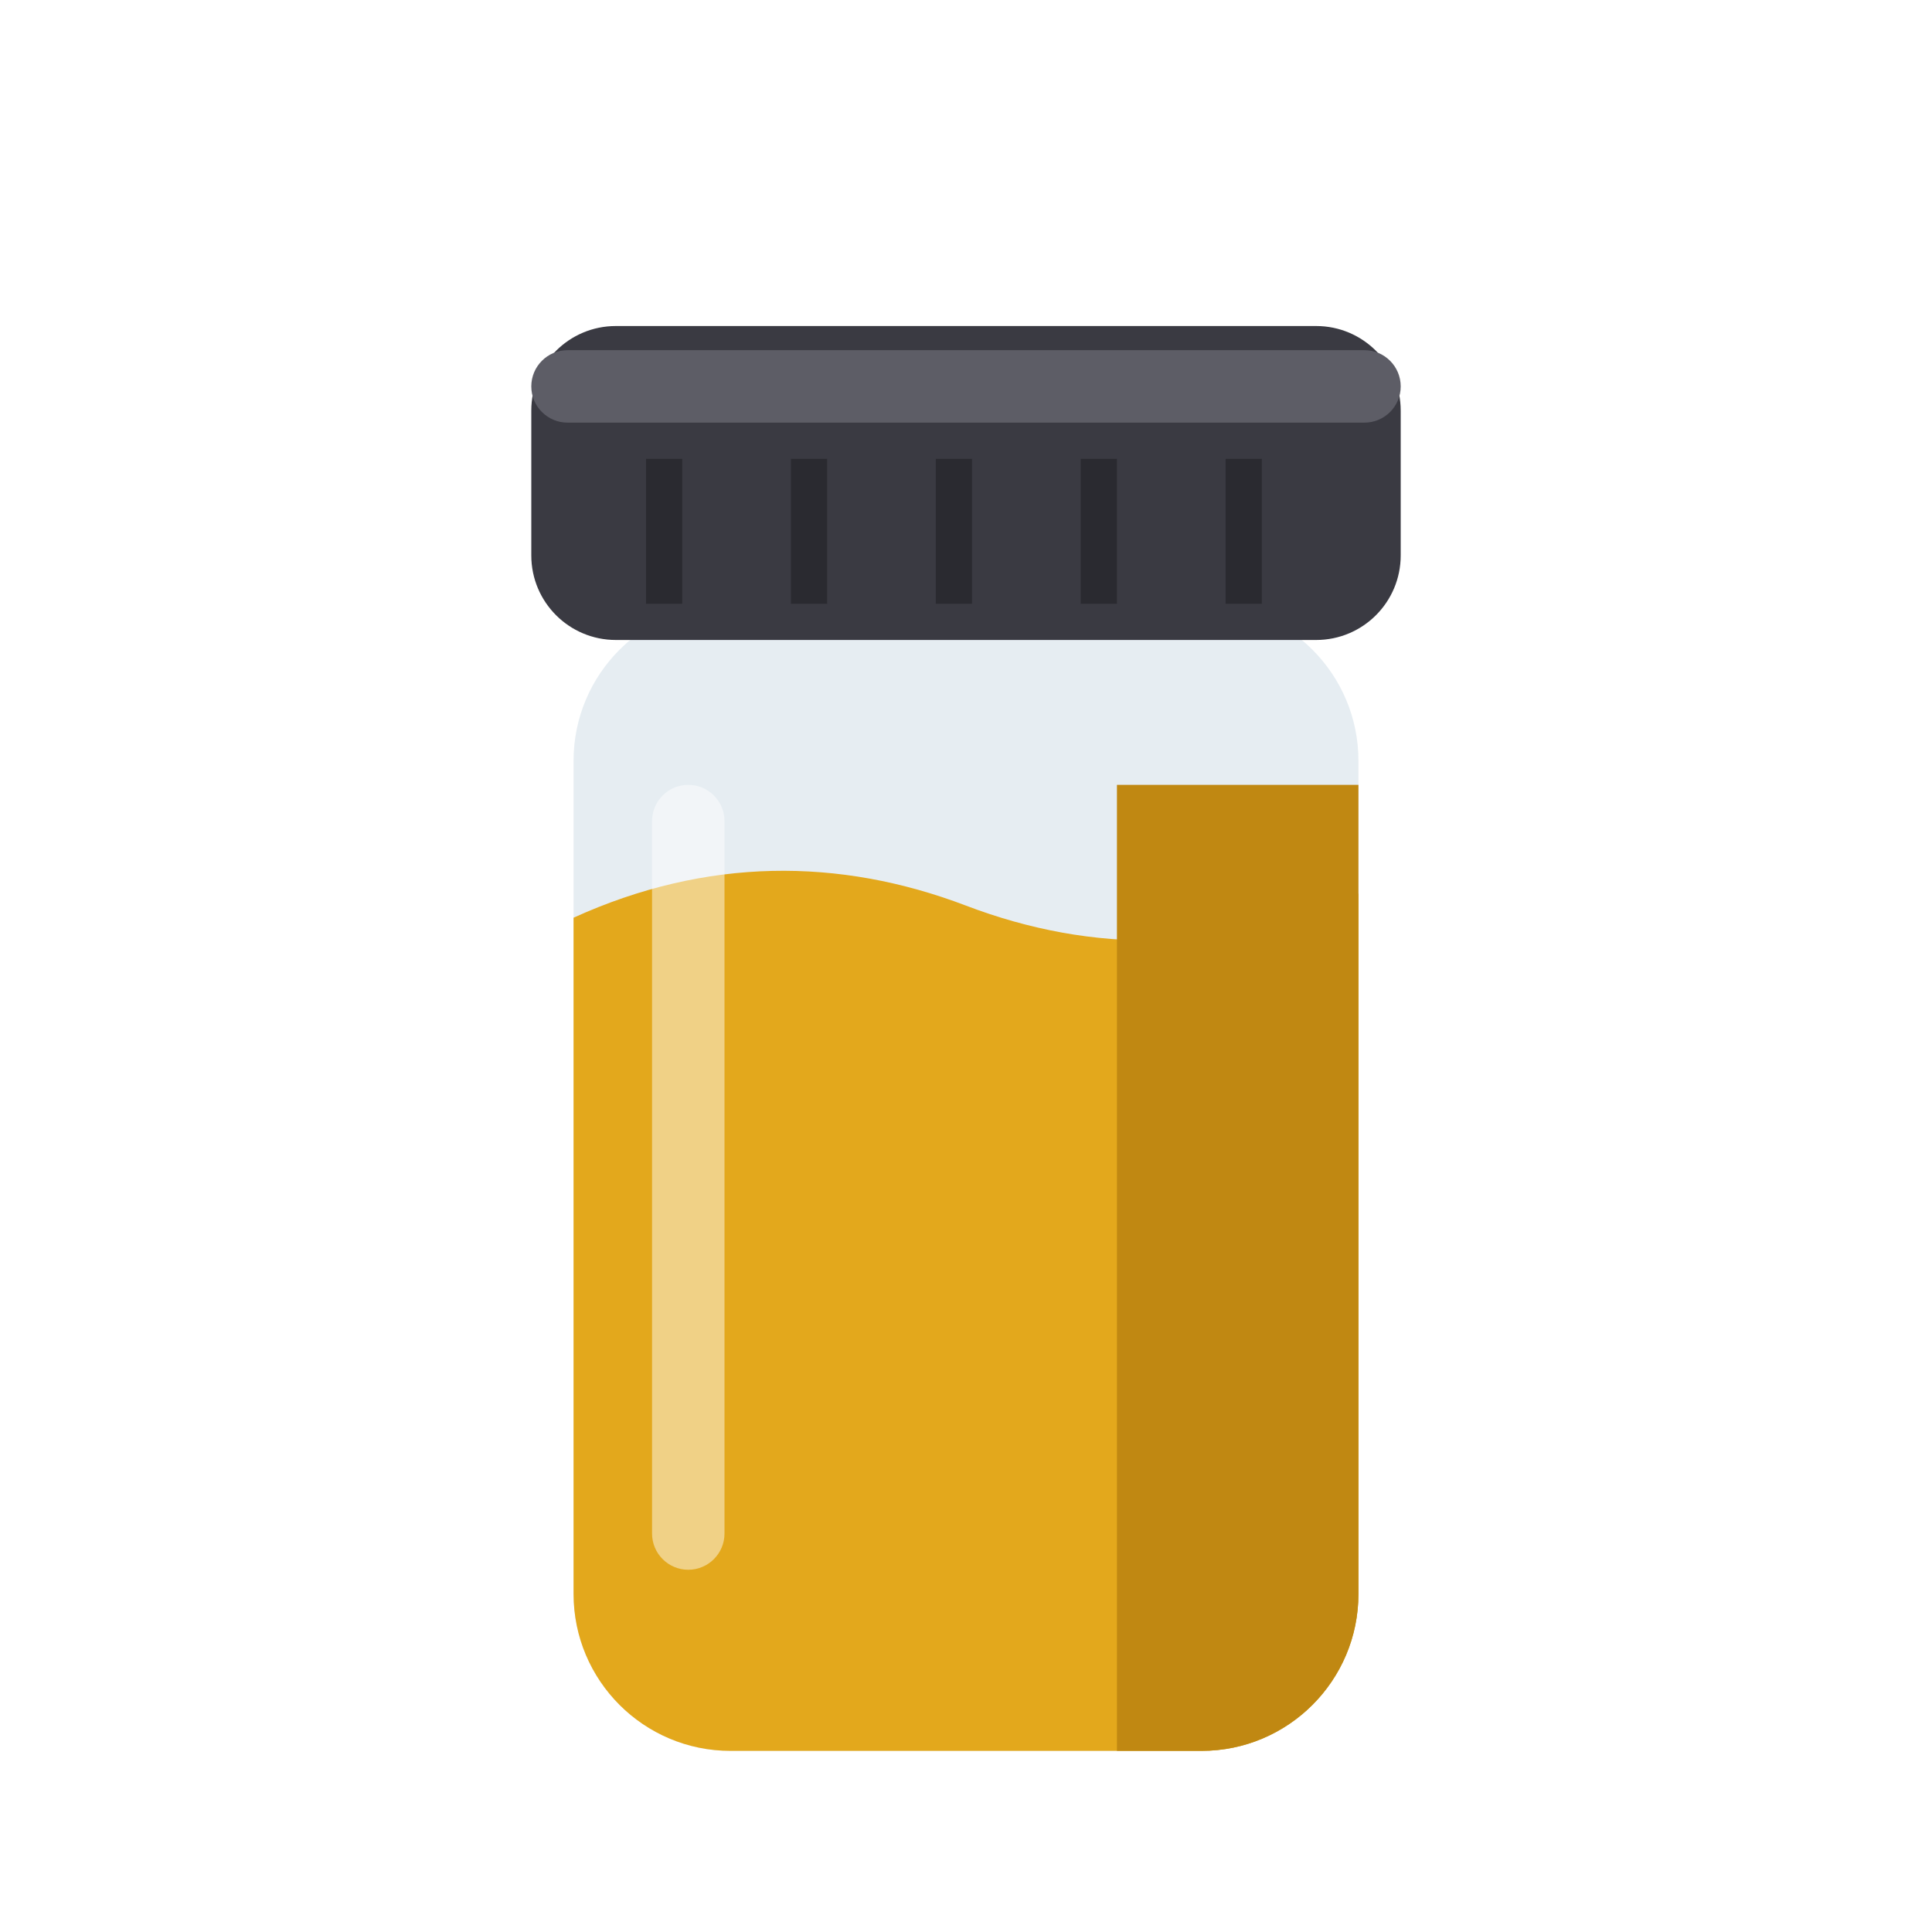
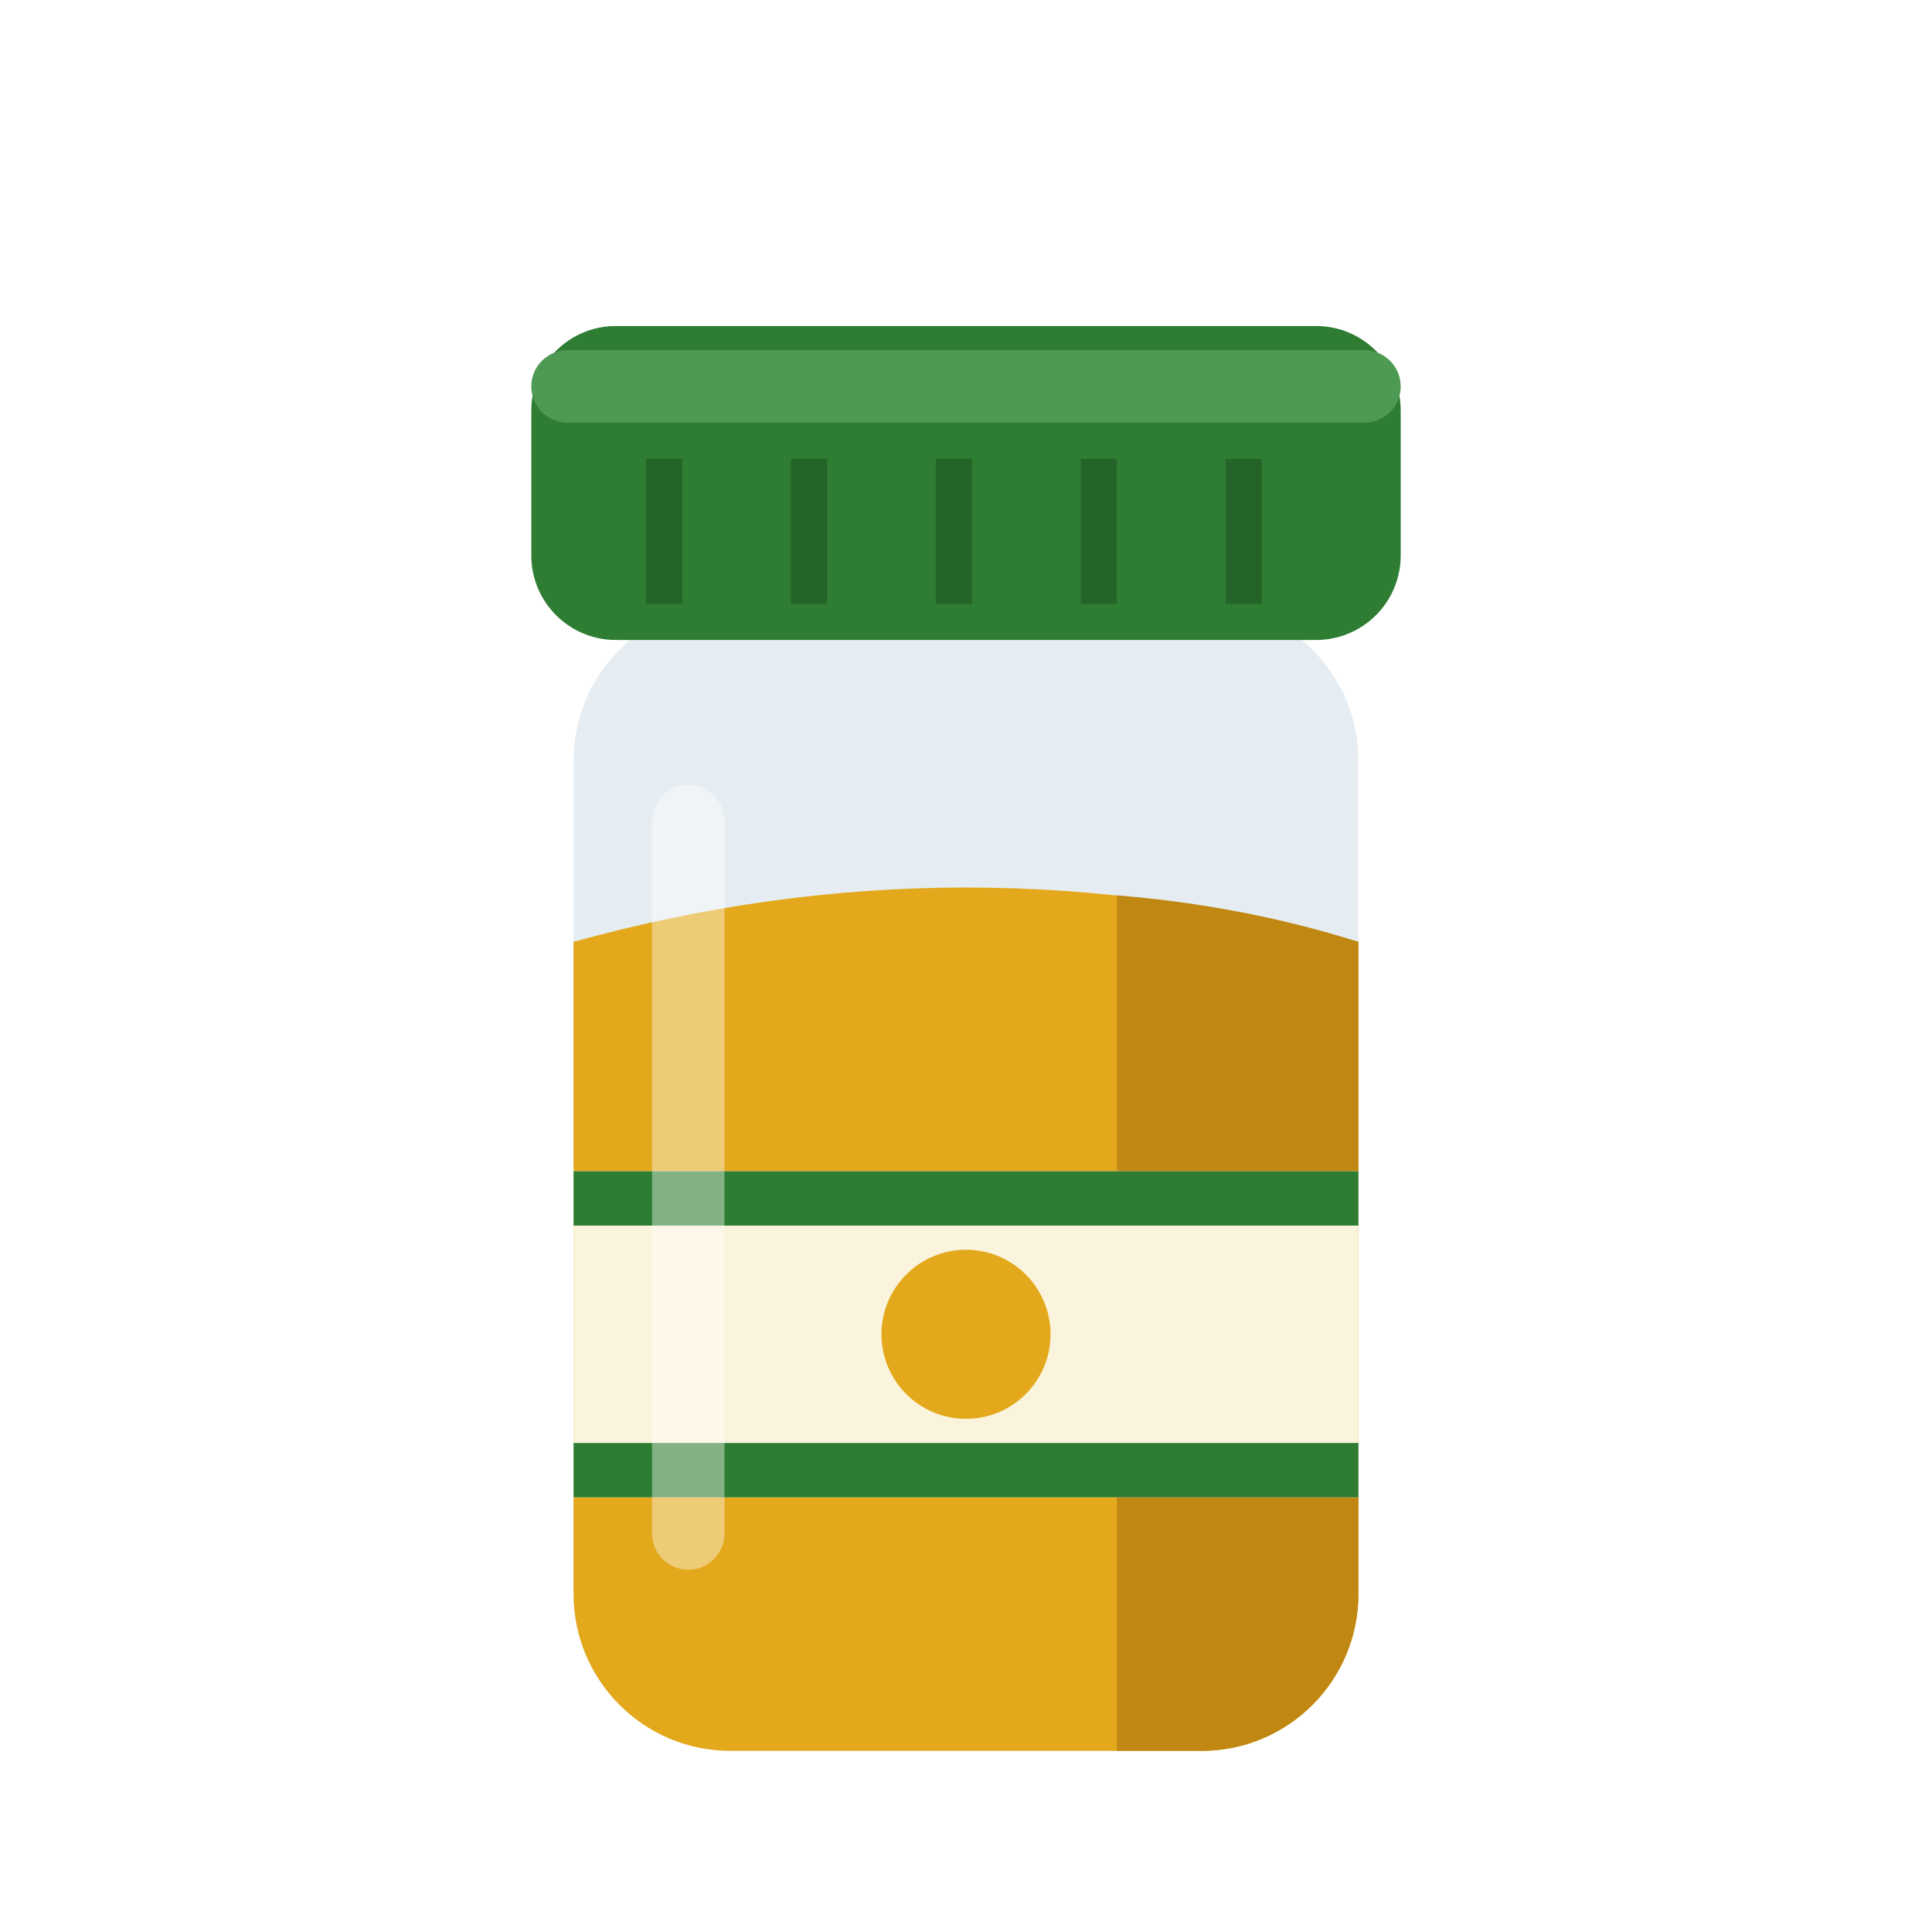
<svg xmlns="http://www.w3.org/2000/svg" viewBox="0 0 32 32">
  <rect width="13" height="19" x="9.5" y="10" fill="#e6edf2" rx="2.6" />
  <clipPath id="sj">
    <rect width="13" height="19" x="9.5" y="10" fill="#000" rx="2.6" />
  </clipPath>
  <g clip-path="url(#sj)">
-     <path fill="#e3a81c" d="M9.5 15.2c2.2-1 4.4-1 6.5-.2s4.3.8 6.5-.2V29h-13z" />
-     <rect width="4" height="16" x="18.5" y="13" fill="#c08812" />
+     <path fill="#e3a81c" d="M9.5 15.6Q16 13.8 22.5 15.6V29H9.5z" />
+     <path fill="#c08812" d="M18.5 14.83Q20.6 15 22.5 15.6V29H18.5z" />
+     <rect width="13" height="5.4" x="9.5" y="19.4" fill="#fbf4dc" />
+     <rect width="13" height="0.9" x="9.5" y="19.4" fill="#2e7d32" />
+     <rect width="13" height="0.9" x="9.5" y="23.9" fill="#2e7d32" />
+     <circle cx="16" cy="22.1" r="1.4" fill="#e3a81c" />
  </g>
-   <rect width="1.2" height="13" x="10.8" y="13" fill="#ffffff77" rx="0.6" />
-   <rect width="14.4" height="5.2" x="8.8" y="5.4" fill="#3a3a42" rx="1.4" />
-   <rect width="14.4" height="1.2" x="8.8" y="5.8" fill="#5d5d66" rx="0.6" />
-   <path fill="none" stroke="#2a2a30" stroke-width="0.6" d="M11 7.6v2.4M13.4 7.6v2.4M15.8 7.6v2.4M18.2 7.6v2.4M20.6 7.6v2.4" />
+   <rect width="1.2" height="13" x="10.8" y="13" fill="#ffffff66" rx="0.6" />
+   <rect width="14.4" height="5.2" x="8.8" y="5.4" fill="#2e7d32" rx="1.4" />
+   <rect width="14.4" height="1.2" x="8.8" y="5.8" fill="#4f9a52" rx="0.6" />
+   <path fill="none" stroke="#00000033" stroke-width="0.6" d="M11 7.6v2.4M13.4 7.6v2.4M15.8 7.6v2.4M18.2 7.6v2.4M20.6 7.6v2.4" />
</svg>
